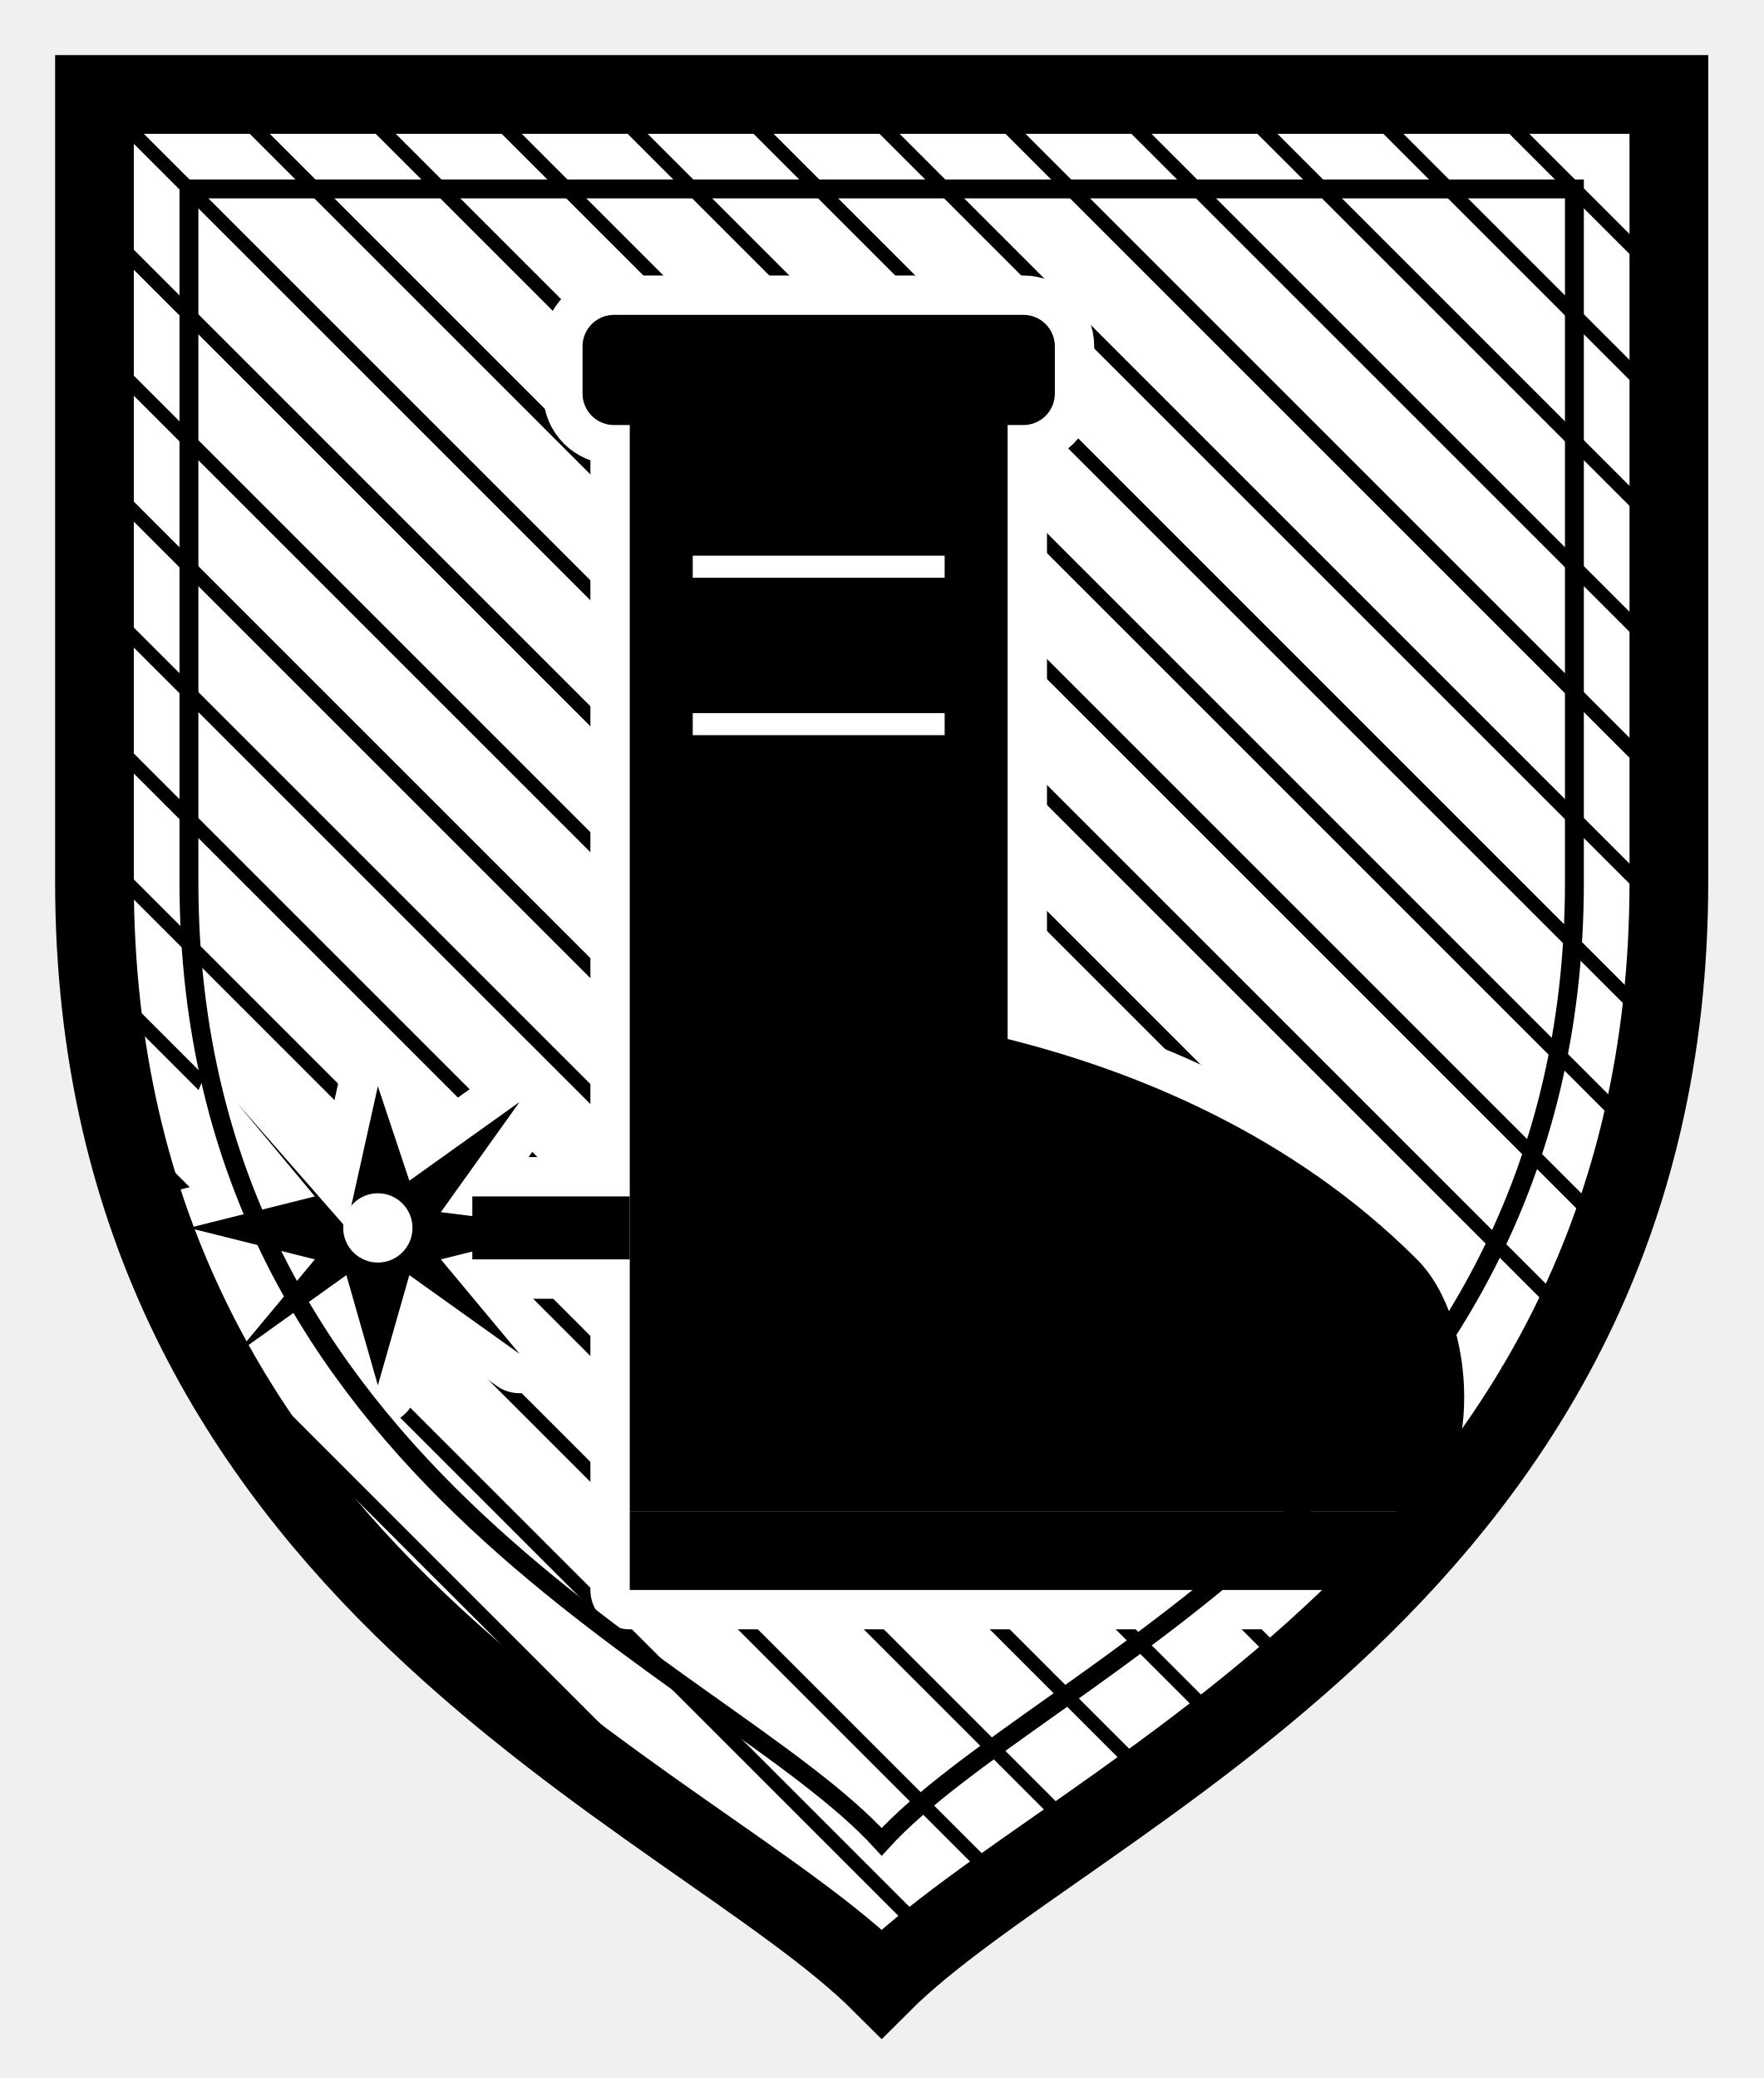
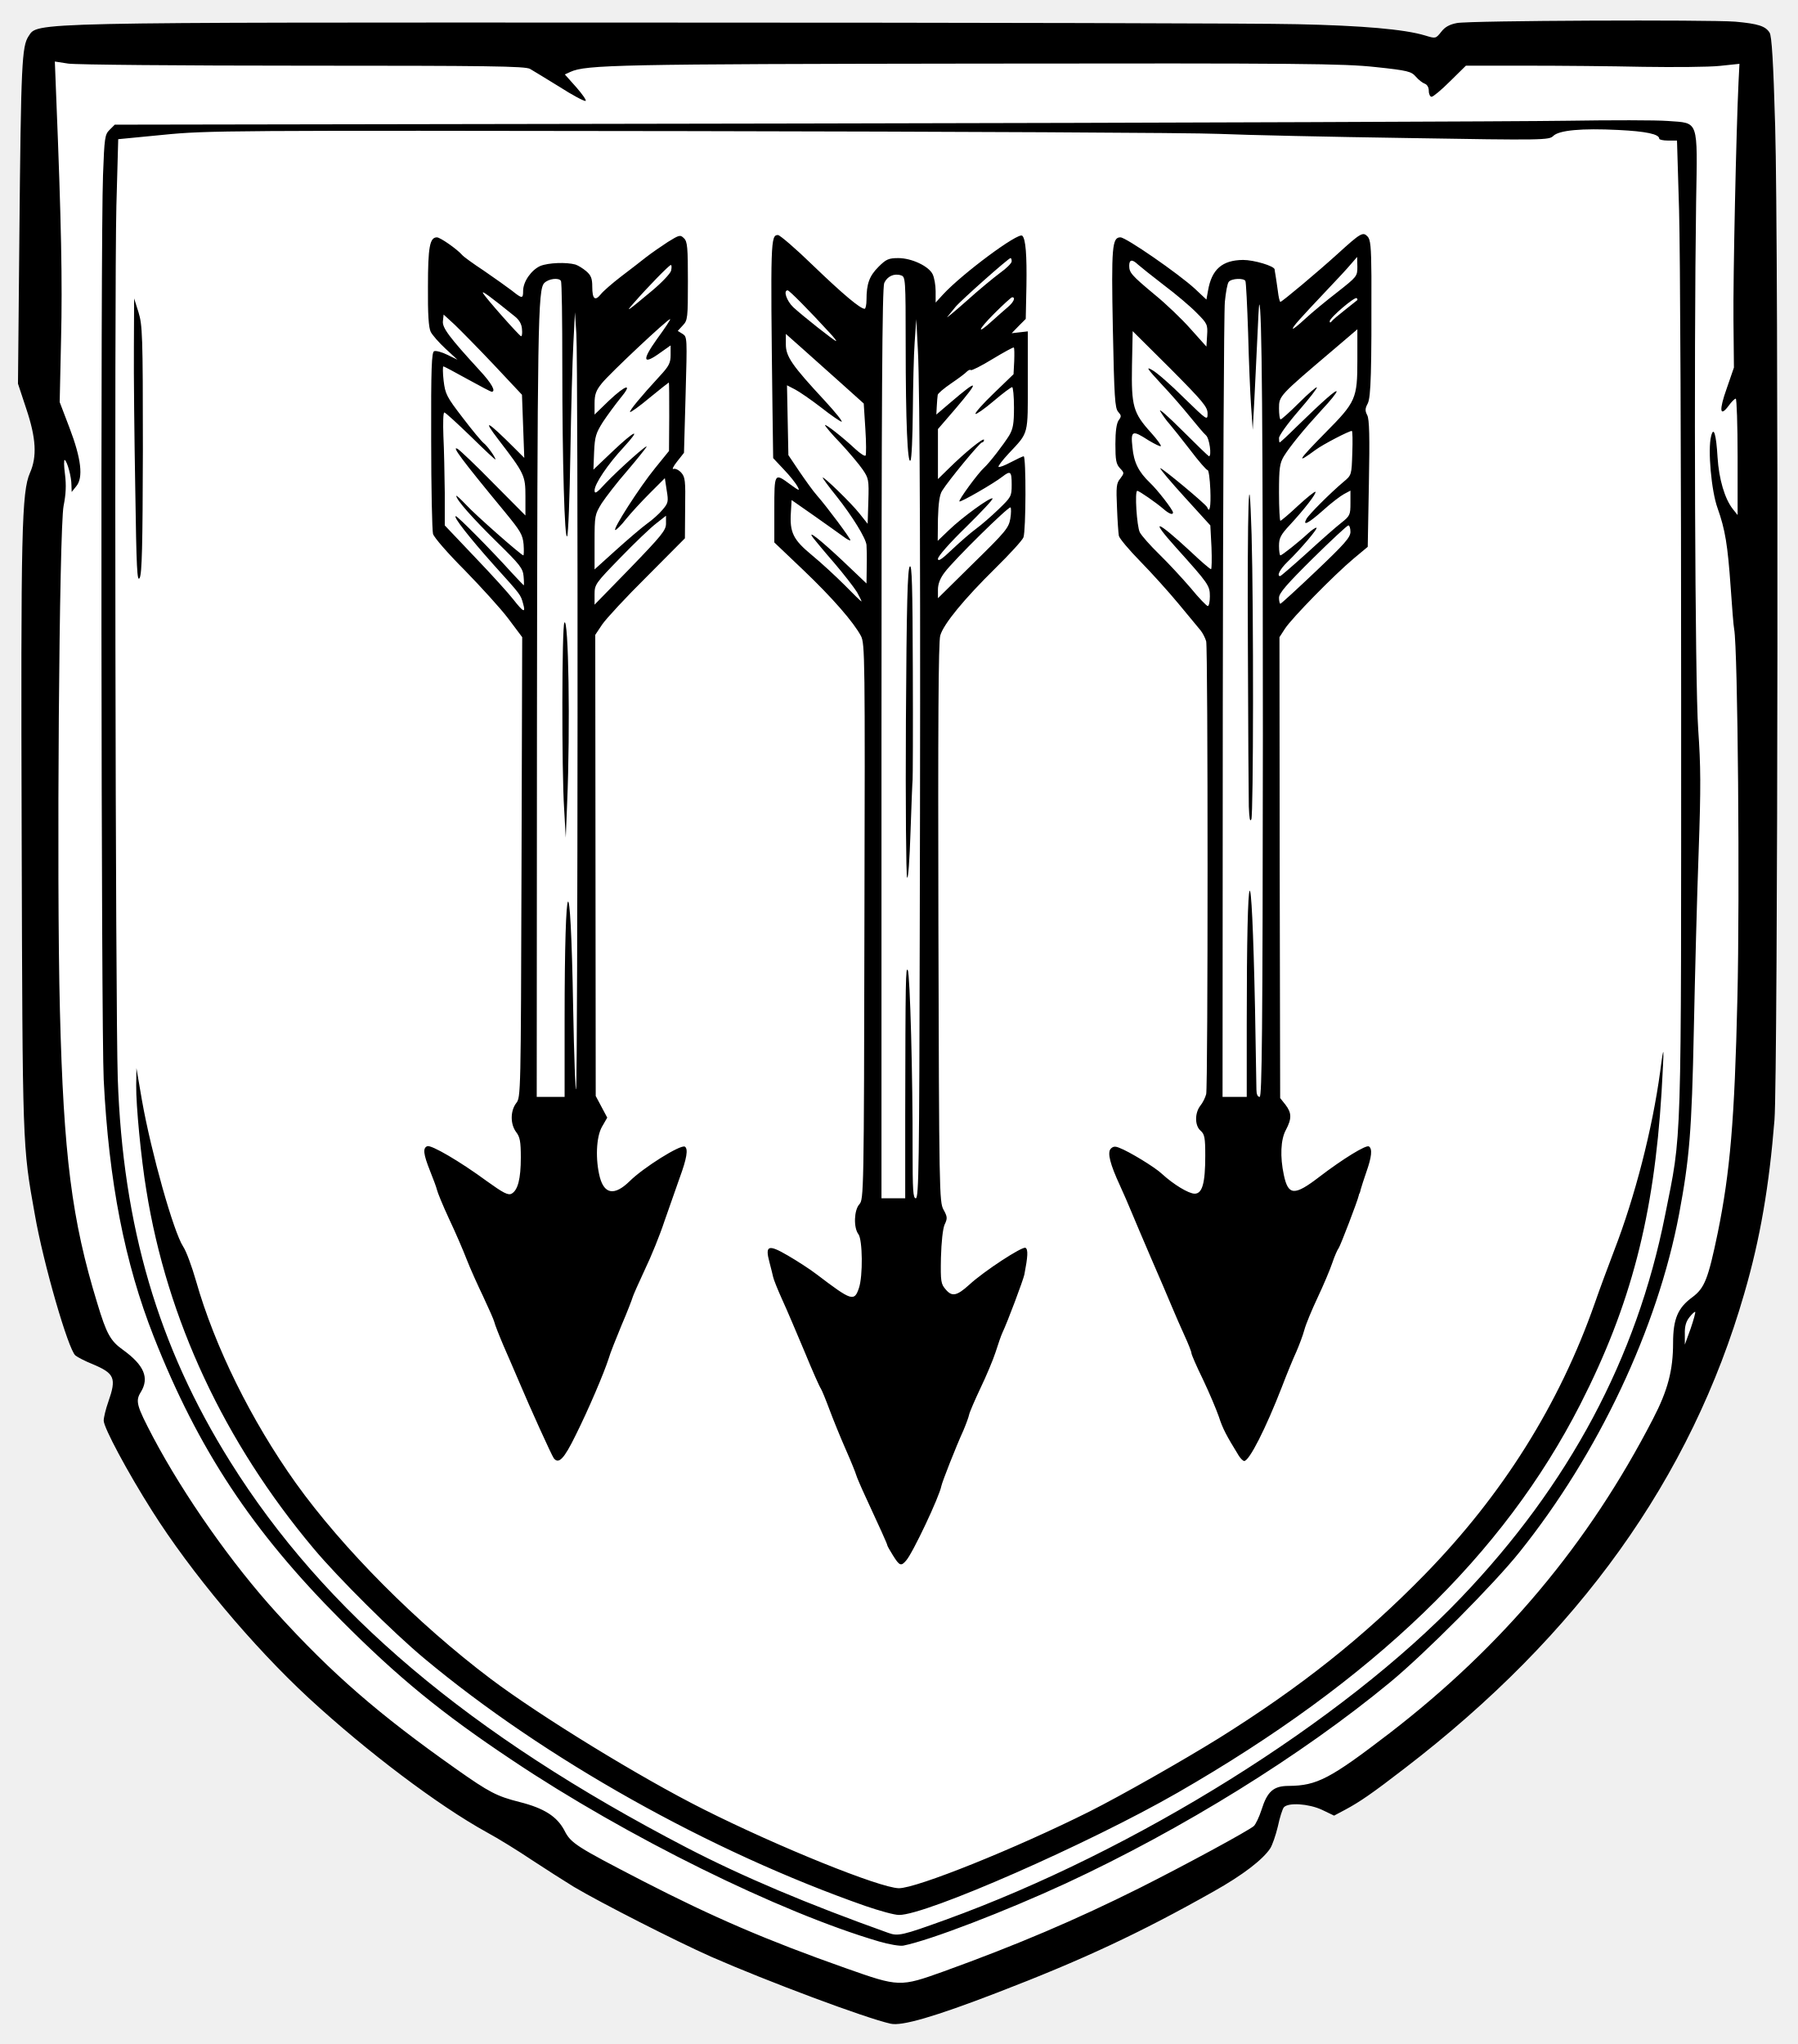
- <svg xmlns="http://www.w3.org/2000/svg" viewBox="0 0 112 132" width="112pt" height="132pt">
-   <defs>
-     <clipPath id="s">
-       <path d="M0,0 H100 V50 C100,94 62,108 50,120 C38,108 0,94 0,50 Z" />
-     </clipPath>
-   </defs>
-   <g transform="translate(6,6)">
-     <path d="M0,0 H100 V50 C100,94 62,108 50,120 C38,108 0,94 0,50 Z" fill="#FFFFFF" />
-     <g clip-path="url(#s)">
-       <path d="M-120,0 L0,120 M-112,0 L8,120 M-104,0 L16,120 M-96,0 L24,120 M-88,0 L32,120 M-80,0 L40,120 M-72,0 L48,120 M-64,0 L56,120 M-56,0 L64,120 M-48,0 L72,120 M-40,0 L80,120 M-32,0 L88,120 M-24,0 L96,120 M-16,0 L104,120 M-8,0 L112,120 M0,0 L120,120 M8,0 L128,120 M16,0 L136,120 M24,0 L144,120 M32,0 L152,120 M40,0 L160,120 M48,0 L168,120 M56,0 L176,120 M64,0 L184,120 M72,0 L192,120 M80,0 L200,120 M88,0 L208,120 M96,0 L216,120" stroke="#000" stroke-width="0.9" />
-       <g fill="#FFFFFF" stroke="#FFFFFF" stroke-width="5" stroke-linejoin="round">
-         <path d="M34,16 H58 V60 C66,62 76,66 84,74 C88,78 88,88 84,90 H34 Z" />
-         <rect x="31" y="14" width="30" height="7" rx="2" />
-         <path d="M34,90 H86 V95 H34 Z" />
-         <path d="M38,30 H54 M38,40 H54" stroke="#FFFFFF" stroke-width="1.4" />
-         <path d="M34,74 H24 V70 H34 Z" />
-         <path d="M16,72 L18,63 L20,69 L27,64 L22,71 L30,72 L22,74 L27,80 L20,75 L18,82 L16,75 L9,80 L14,74 L6,72 L14,70 L9,64 Z" />
-         <circle cx="18" cy="72" r="2.2" fill="#FFFFFF" />
-       </g>
-       <g fill="#000">
-         <path d="M34,16 H58 V60 C66,62 76,66 84,74 C88,78 88,88 84,90 H34 Z" />
-         <rect x="31" y="14" width="30" height="7" rx="2" />
-         <path d="M34,90 H86 V95 H34 Z" />
-         <path d="M38,30 H54 M38,40 H54" stroke="#FFFFFF" stroke-width="1.4" />
-         <path d="M34,74 H24 V70 H34 Z" />
-         <path d="M16,72 L18,63 L20,69 L27,64 L22,71 L30,72 L22,74 L27,80 L20,75 L18,82 L16,75 L9,80 L14,74 L6,72 L14,70 L9,64 Z" />
-         <circle cx="18" cy="72" r="2.2" fill="#FFFFFF" />
-       </g>
-     </g>
-     <path d="M0,0 H100 V50 C100,94 62,108 50,120 C38,108 0,94 0,50 Z" fill="none" stroke="#000" stroke-width="5" />
-     <path d="M6,6 H94 V50 C94,88 60,100 50,111 C40,100 6,88 6,50 Z" fill="none" stroke="#000" stroke-width="1.2" />
-   </g>
+ <svg xmlns="http://www.w3.org/2000/svg" viewBox="0 0 780 887">
+   <path fill="#FFFFFF" fill-rule="evenodd" d="M386.5,878.2C375.6,875.8 332.9,859.8 308.5,849.1C293.2,842.3 260.8,825.8 249.0,818.8C244.9,816.3 236.8,811.1 231.0,807.3C225.2,803.4 216.2,797.8 211.0,795.0C190.2,783.5 159.5,760.4 134.0,736.9C109.6,714.3 82.8,682.3 65.9,655.5C55.2,638.6 45.0,619.5 45.0,616.5C45.0,615.1 45.9,611.4 47.0,608.3C50.6,598.0 49.8,596.0 40.0,591.9C37.0,590.7 33.7,589.0 32.7,588.2C29.6,585.5 18.8,548.3 15.1,527.0C9.7,496.9 9.8,498.6 9.4,363.0C9.0,230.1 9.4,213.5 13.0,205.2C16.1,198.2 15.7,190.2 11.4,177.4L7.8,166.5L8.4,102.5C9.1,27.3 9.5,20.1 12.4,15.7C16.5,9.6 9.4,9.7 286.0,9.8C422.7,9.8 547.3,10.1 563.0,10.5C591.1,11.1 609.5,12.7 618.4,15.4C623.0,16.8 623.0,16.8 625.4,13.8C627.0,11.7 629.0,10.6 632.2,10.0C637.7,8.9 741.4,8.5 753.0,9.4C762.9,10.3 766.1,11.3 767.9,14.2C768.8,15.7 769.5,26.3 770.3,54.9C771.8,105.2 771.5,466.8 770.0,486.0C767.7,514.7 763.8,537.6 756.9,561.3C733.8,641.4 685.1,709.4 609.5,767.4C595.5,778.2 590.0,782.0 583.6,785.4L578.9,787.9L573.7,785.4C567.9,782.7 559.0,782.1 557.1,784.3C556.5,785.0 555.3,788.8 554.5,792.6C553.6,796.4 552.1,800.7 551.2,802.1C548.0,807.0 539.1,813.8 526.8,820.7C494.6,838.9 469.7,850.5 432.5,864.8C405.5,875.2 391.3,879.3 386.5,878.2Z" />
+   <path fill="#000" fill-rule="evenodd" d="M386.5,878.2C375.6,875.8 332.9,859.8 308.5,849.1C293.2,842.3 260.8,825.8 249.0,818.8C244.9,816.3 236.8,811.1 231.0,807.3C225.2,803.4 216.2,797.8 211.0,795.0C190.2,783.5 159.5,760.4 134.0,736.9C109.6,714.3 82.8,682.3 65.9,655.5C55.2,638.6 45.0,619.5 45.0,616.5C45.0,615.1 45.9,611.4 47.0,608.3C50.6,598.0 49.8,596.0 40.0,591.9C37.0,590.7 33.7,589.0 32.7,588.2C29.6,585.5 18.8,548.3 15.1,527.0C9.7,496.9 9.8,498.6 9.4,363.0C9.0,230.1 9.4,213.5 13.0,205.2C16.1,198.2 15.7,190.2 11.4,177.4L7.8,166.5L8.4,102.5C9.1,27.3 9.5,20.1 12.4,15.7C16.5,9.6 9.4,9.7 286.0,9.8C422.7,9.8 547.3,10.1 563.0,10.5C591.1,11.1 609.5,12.7 618.4,15.4C623.0,16.8 623.0,16.8 625.4,13.8C627.0,11.7 629.0,10.6 632.2,10.0C637.7,8.9 741.4,8.5 753.0,9.4C762.9,10.3 766.1,11.3 767.9,14.2C768.8,15.7 769.5,26.3 770.3,54.9C771.8,105.2 771.5,466.8 770.0,486.0C767.7,514.7 763.8,537.6 756.9,561.3C733.8,641.4 685.1,709.4 609.5,767.4C595.5,778.2 590.0,782.0 583.6,785.4L578.9,787.9L573.7,785.4C567.9,782.7 559.0,782.1 557.1,784.3C556.5,785.0 555.3,788.8 554.5,792.6C553.6,796.4 552.1,800.7 551.2,802.1C548.0,807.0 539.1,813.8 526.8,820.7C494.6,838.9 469.7,850.5 432.5,864.8C405.5,875.2 391.3,879.3 386.5,878.2ZM409.5,855.5C441.3,844.0 466.9,833.1 494.5,819.3C513.8,809.6 541.7,794.5 544.1,792.4C544.9,791.6 546.4,788.5 547.4,785.4C549.9,777.4 552.6,775.0 559.2,775.0C571.5,774.9 577.2,771.9 603.0,752.1C652.2,714.2 689.4,669.8 717.3,615.7C723.7,603.4 726.0,594.6 726.0,582.8C726.0,572.3 728.1,567.5 734.4,562.9C739.7,558.9 741.2,555.1 745.4,534.9C750.7,508.8 752.7,486.2 753.9,433.5C755.0,389.0 754.1,281.4 752.5,273.0C752.2,271.6 751.6,263.5 751.0,255.0C749.7,236.4 748.6,229.8 745.3,220.5C742.6,213.1 741.0,195.1 742.5,189.3C743.6,184.8 744.7,188.3 745.3,198.5C745.9,207.9 748.4,216.5 752.0,221.0L754.0,223.5L754.0,198.2C754.0,184.4 753.6,173.0 753.2,173.0C752.7,173.0 751.3,174.4 750.1,176.1C746.2,181.3 745.9,178.0 749.3,168.5L752.4,159.5L752.2,139.0C752.0,120.8 753.4,56.6 754.4,35.6L754.8,27.7L746.2,28.6C741.4,29.1 726.5,29.2 713.0,29.0C699.5,28.7 676.7,28.5 662.3,28.5L636.1,28.5L629.3,35.2C625.5,39.0 621.9,42.0 621.2,42.0C620.6,42.0 620.0,40.9 620.0,39.5C620.0,37.9 619.3,36.7 618.2,36.3C617.3,36.0 615.5,34.6 614.4,33.3C612.4,31.0 611.0,30.6 596.9,29.1C583.0,27.6 565.7,27.4 424.5,27.6C268.3,27.8 254.3,28.1 247.5,31.2L245.1,32.3L250.1,37.9C252.8,41.0 254.6,43.6 254.1,43.8C253.5,44.0 248.4,41.3 242.8,37.7C237.1,34.2 231.4,30.7 230.0,29.9C227.9,28.7 211.8,28.5 131.5,28.5C78.7,28.5 32.9,28.1 29.6,27.6L23.8,26.7L24.4,42.1C26.6,96.3 27.1,122.6 26.5,147.0L25.9,174.5L30.1,185.5C35.3,199.1 36.2,207.3 33.1,211.0L31.1,213.5L31.0,210.5C31.0,206.9 29.2,200.3 28.1,199.6C27.7,199.3 27.7,202.1 28.2,205.8C28.8,210.6 28.6,214.5 27.6,219.5C25.7,228.9 24.5,381.4 26.0,438.5C27.6,501.4 31.1,529.3 42.2,565.5C46.2,578.8 47.9,581.9 53.4,585.8C62.5,592.4 64.9,597.9 61.1,604.1C58.7,608.0 59.2,609.9 66.4,623.6C79.9,649.1 100.7,678.7 120.1,700.0C144.1,726.4 164.4,744.0 198.0,767.7C212.3,777.8 215.6,779.5 225.5,782.0C236.2,784.7 241.7,788.3 244.9,794.3C247.7,799.9 250.0,801.3 279.0,816.3C309.3,831.9 332.7,842.0 367.0,854.1C390.2,862.3 390.5,862.3 409.5,855.5ZM381.4,842.5C338.4,829.9 271.8,797.0 222.5,764.0C191.7,743.5 172.7,727.9 148.0,703.1C109.4,664.4 86.0,629.0 66.7,580.0C54.1,548.0 47.2,512.7 45.0,468.5C43.9,446.2 43.6,104.2 44.7,76.0C45.3,59.8 45.5,58.4 47.5,56.4L49.8,54.1L347.6,53.6C511.5,53.3 661.0,52.7 680.0,52.4C699.0,52.1 718.7,52.1 723.8,52.5C737.3,53.5 736.6,51.5 736.0,87.5C735.0,155.7 735.5,297.3 736.9,316.5C738.0,332.3 738.1,341.3 737.1,369.5C736.4,388.2 735.5,423.1 735.0,447.0C734.1,491.1 733.1,502.8 728.6,526.9C719.2,576.5 693.6,630.8 659.4,673.5C648.4,687.3 618.2,717.7 603.0,730.2C564.7,761.8 513.1,793.8 462.5,817.3C436.3,829.4 403.6,842.0 392.0,844.3C390.6,844.6 385.8,843.8 381.4,842.5ZM410.3,833.1C492.8,803.2 582.6,747.1 633.9,693.4C680.9,644.3 710.2,589.3 722.5,527.5C729.9,490.4 729.5,503.2 729.5,302.0C729.5,202.7 729.1,107.9 728.6,91.2L727.7,61.0L723.8,61.0C721.7,61.0 720.0,60.6 720.0,60.2C720.0,58.2 714.3,57.0 702.2,56.4C686.4,55.6 676.5,56.5 674.0,59.0C672.2,60.8 669.9,60.9 610.8,59.9C577.1,59.4 540.3,58.6 529.0,58.1C517.7,57.6 414.4,57.1 299.5,56.9C99.3,56.6 89.7,56.6 70.9,58.5L51.3,60.4L50.5,89.4C49.6,127.1 50.1,437.3 51.1,468.0C53.3,532.1 68.6,584.3 99.9,634.3C140.8,699.7 203.6,752.7 298.0,801.8C322.5,814.5 350.5,826.3 385.5,838.8C389.7,840.3 391.5,839.9 410.3,833.1ZM375.5,827.1C308.1,803.5 236.2,763.2 184.0,719.6C170.9,708.7 146.8,684.8 136.1,672.0C97.4,625.9 72.5,572.7 63.5,516.5C61.2,502.6 59.0,479.7 59.1,471.0L59.2,463.5L61.6,477.5C65.6,500.1 75.3,534.6 79.5,541.0C80.8,542.9 83.3,549.7 85.1,556.0C93.2,584.4 109.0,616.4 128.3,643.5C148.7,672.0 180.9,704.4 213.0,728.6C234.4,744.7 277.7,771.3 305.2,785.1C338.0,801.6 381.7,819.2 390.0,819.4C397.6,819.5 440.9,802.1 473.0,786.0C486.5,779.2 513.1,764.1 528.9,754.3C564.4,732.1 591.6,710.5 618.1,683.4C652.0,648.7 676.6,609.5 692.0,565.6C694.1,559.5 698.0,549.1 700.5,542.5C709.5,519.2 717.0,490.0 720.4,465.0C722.1,451.9 722.2,453.3 721.0,474.0C717.7,527.7 707.7,566.4 685.7,609.5C652.4,674.7 596.1,729.0 510.9,778.0C472.4,800.1 401.9,831.1 390.1,831.0C388.1,831.0 381.6,829.2 375.5,827.1ZM387.5,675.0C386.1,672.8 385.0,670.8 385.0,670.5C385.0,670.0 381.5,662.3 375.8,650.0C373.6,645.3 371.7,640.8 371.5,640.0C371.3,639.2 369.3,634.2 367.0,629.0C364.7,623.8 361.5,615.9 359.9,611.6C358.3,607.3 356.6,603.2 356.2,602.6C355.7,602.0 352.5,594.8 349.1,586.5C345.6,578.2 341.3,568.0 339.3,563.7C337.4,559.5 335.7,555.2 335.5,554.2C335.3,553.3 334.6,550.4 333.9,547.8C331.9,540.4 333.4,539.9 341.8,544.8C345.6,547.0 351.4,550.7 354.5,553.1C369.6,564.6 370.7,564.9 372.7,559.0C374.5,553.8 374.3,538.0 372.5,535.6C370.3,532.7 370.6,525.1 372.9,522.6C374.8,520.5 374.9,517.7 375.1,400.0C375.4,285.2 375.3,279.3 373.6,276.0C370.4,270.0 361.3,259.5 348.4,247.2L336.0,235.4L336.0,221.2C336.0,205.1 336.0,205.1 342.9,210.2C346.9,213.1 347.2,213.2 346.0,211.0C345.3,209.7 342.7,206.4 340.1,203.7L335.5,198.8L335.2,177.1C334.3,104.1 334.4,102.0 337.6,102.0C338.4,102.0 345.3,107.9 352.8,115.2C365.9,127.8 373.3,134.0 375.2,134.0C375.6,134.0 376.0,132.3 376.0,130.1C376.0,123.2 377.2,119.8 381.2,115.8C384.5,112.5 385.6,112.0 389.8,112.0C395.6,112.0 403.0,115.5 404.7,119.0C405.4,120.4 406.0,123.7 406.0,126.4L406.0,131.3L409.2,127.8C417.6,118.7 442.0,100.6 443.6,102.3C445.1,103.7 445.6,110.8 445.4,123.9L445.1,138.4L442.0,141.5L439.0,144.6L442.5,144.2L446.0,143.8L446.0,165.2C446.0,189.2 446.5,187.4 437.7,196.8C435.0,199.7 433.0,202.3 433.3,202.6C433.6,202.9 436.0,202.0 438.6,200.6C441.3,199.2 443.8,198.0 444.2,198.0C445.3,198.0 445.2,230.4 444.1,233.2C443.6,234.5 438.2,240.4 432.0,246.5C418.4,259.9 409.4,270.8 408.0,275.8C407.2,278.4 407.0,315.7 407.2,400.5C407.5,517.4 407.6,521.6 409.4,524.9C411.1,528.0 411.2,528.7 409.9,531.4C409.1,533.3 408.5,538.8 408.3,545.8C408.1,556.2 408.3,557.2 410.4,559.6C413.1,562.8 415.2,562.4 420.6,557.5C427.0,551.6 443.7,540.7 445.0,541.5C446.2,542.2 446.0,545.3 444.5,553.1C444.0,555.5 437.2,573.7 434.9,578.5C434.4,579.6 433.1,583.3 432.0,586.8C430.9,590.2 427.9,597.3 425.4,602.5C422.9,607.8 420.7,612.9 420.5,614.0C420.3,615.0 419.2,618.0 418.1,620.6C414.7,628.1 408.9,642.9 408.5,644.8C407.6,649.6 396.0,674.1 393.2,677.2C391.0,679.8 390.3,679.5 387.5,675.0ZM240.3,632.8C239.3,631.4 230.0,610.9 225.2,599.5C223.5,595.6 220.6,588.7 218.5,584.0C216.5,579.3 214.7,574.7 214.5,573.7C214.3,572.8 212.1,567.8 209.7,562.7C207.3,557.7 204.0,550.4 202.5,546.5C201.0,542.6 197.6,534.7 194.8,528.8C192.1,523.0 189.8,517.3 189.6,516.3C189.4,515.3 188.0,511.6 186.6,508.1C183.7,500.8 183.4,498.2 185.4,497.4C187.1,496.7 199.6,504.0 211.3,512.6C218.4,517.7 220.5,518.8 222.0,518.0C224.7,516.5 226.0,511.6 226.0,502.3C226.0,495.3 225.6,493.4 224.0,491.3C221.4,487.9 221.4,482.1 224.0,478.7C226.0,476.2 226.0,474.7 226.3,376.3L226.6,276.5L220.6,268.5C217.3,264.1 208.7,254.7 201.7,247.5C194.3,240.1 188.4,233.3 187.9,231.7C187.5,230.1 187.1,211.7 187.1,190.9C187.0,159.5 187.3,152.8 188.4,152.4C189.2,152.1 191.8,152.8 194.2,154.0L198.5,156.1L193.3,151.3C190.5,148.7 187.6,145.4 186.9,144.0C186.0,142.2 185.6,136.4 185.7,124.4C185.7,107.1 186.5,103.0 189.6,103.0C191.0,103.0 198.2,108.0 200.5,110.6C201.0,111.3 205.3,114.4 210.0,117.5C214.7,120.7 220.1,124.6 222.1,126.1C226.6,129.7 227.0,129.7 227.0,126.2C227.0,122.2 230.6,117.1 234.5,115.4C238.0,114.0 245.7,113.7 249.7,114.8C250.9,115.2 253.0,116.5 254.4,117.7C256.5,119.5 257.0,120.9 257.0,124.4C257.0,129.8 258.2,130.8 260.7,127.7C261.7,126.4 265.6,123.0 269.5,120.0C273.4,117.1 278.3,113.2 280.5,111.5C282.7,109.8 286.9,106.9 289.8,105.0C294.8,101.9 295.2,101.8 296.8,103.4C298.3,104.8 298.5,107.5 298.5,122.0C298.5,138.0 298.4,139.0 296.3,141.2L294.1,143.6L296.2,144.9C298.2,146.2 298.2,146.5 297.5,171.3L296.8,196.5L293.8,200.3C292.2,202.3 291.5,203.8 292.2,203.5C293.0,203.2 294.5,203.9 295.6,205.1C297.3,207.0 297.5,208.6 297.3,220.4L297.2,233.6L280.8,250.1C271.7,259.1 263.0,268.5 261.3,271.0L258.3,275.5L258.4,375.5L258.5,475.6L261.0,480.3L263.5,485.0L261.2,489.0C258.7,493.4 258.3,503.2 260.3,510.9C262.3,518.3 266.7,518.9 273.1,512.7C279.1,506.7 295.4,496.5 297.2,497.6C298.7,498.6 298.0,502.8 294.9,511.2C293.3,515.8 290.3,524.2 288.3,530.0C286.4,535.8 282.6,545.2 279.8,551.0C277.1,556.8 274.7,562.2 274.5,563.0C274.3,563.8 272.2,569.3 269.7,575.1C267.3,580.9 264.7,587.4 264.1,589.6C262.1,595.8 255.4,611.6 249.7,623.0C244.7,633.2 242.4,635.5 240.3,632.8ZM537.6,631.8C532.0,622.7 530.6,620.0 528.9,614.8C527.8,611.6 524.7,604.3 522.0,598.6C519.2,592.9 517.0,587.8 517.0,587.2C517.0,586.6 515.7,583.3 514.1,579.8C512.5,576.3 510.0,570.6 508.5,567.0C507.0,563.4 503.0,554.0 499.5,546.0C496.1,538.0 492.2,529.0 491.0,526.0C489.8,523.0 487.5,517.8 486.0,514.5C481.7,505.2 480.5,500.4 481.9,498.6C482.9,497.5 483.8,497.3 485.7,498.1C489.8,499.6 501.3,506.6 504.2,509.4C509.2,514.0 515.8,518.0 518.4,518.0C521.7,518.0 523.0,513.5 523.0,501.5C523.0,493.7 522.7,492.2 521.0,490.7C518.4,488.5 518.4,483.1 520.8,479.9C521.9,478.6 523.0,476.3 523.4,474.8C524.2,471.3 524.2,281.8 523.4,278.3C523.0,276.9 521.9,274.7 521.0,273.6C520.0,272.4 515.7,267.2 511.4,262.0C507.1,256.8 499.6,248.5 494.7,243.5C489.9,238.6 485.7,233.6 485.5,232.5C485.3,231.4 484.9,225.9 484.7,220.3C484.3,211.4 484.4,209.7 486.1,207.7C487.9,205.3 487.9,205.2 486.0,203.2C484.3,201.4 484.0,199.6 484.0,192.7C484.0,187.1 484.5,183.8 485.4,182.4C486.7,180.7 486.6,180.3 485.2,178.7C483.8,177.1 483.5,172.5 482.9,142.7C482.2,106.9 482.6,103.0 486.2,103.0C488.6,103.0 511.3,118.7 518.5,125.3L523.5,130.0L524.2,126.1C525.8,116.8 530.4,112.9 539.4,112.8C544.1,112.8 552.9,115.4 553.1,116.9C553.1,117.2 553.3,118.4 553.5,119.5C553.7,120.6 554.1,123.6 554.5,126.3C554.8,128.9 555.3,131.0 555.6,131.0C556.3,131.0 571.8,118.0 580.4,110.2C590.4,101.1 591.4,100.5 593.4,102.6C594.7,103.9 595.0,107.0 595.1,119.8C595.2,161.2 594.9,172.3 593.5,175.1C592.3,177.3 592.3,178.3 593.3,180.2C594.2,182.0 594.4,189.4 594.0,209.9L593.5,237.3L587.5,242.3C578.9,249.5 560.5,268.3 557.6,272.8L555.2,276.5L555.3,376.5L555.5,476.5L557.8,479.4C560.5,482.9 560.6,485.4 558.0,490.3C555.7,494.5 555.4,502.0 557.1,509.9C559.0,518.9 561.7,519.0 572.5,510.7C582.7,502.9 592.8,496.7 594.0,497.5C595.6,498.5 595.2,502.1 592.9,508.6C591.8,511.8 590.7,515.2 590.5,516.0C590.3,516.8 590.1,517.6 590.0,517.8C589.8,517.9 589.7,518.3 589.6,518.8C589.2,520.9 581.6,540.7 580.9,541.6C580.4,542.2 579.1,545.1 578.1,548.1C577.1,551.1 574.2,557.9 571.7,563.2C569.2,568.5 566.6,574.8 566.0,577.1C565.4,579.4 563.8,583.6 562.6,586.4C561.3,589.2 558.4,596.2 556.2,602.0C549.2,620.0 542.1,634.0 539.9,634.0C539.4,634.0 538.4,633.0 537.6,631.8ZM735.6,569.3C735.4,569.1 734.3,570.1 733.1,571.6C731.6,573.5 731.0,575.6 731.1,578.9L731.1,583.5L733.6,576.6C734.9,572.8 735.8,569.5 735.6,569.3ZM392.8,484.2C392.9,424.7 393.0,419.4 393.9,421.0C394.9,422.7 396.1,468.1 396.0,498.8C396.0,516.6 396.2,520.0 397.4,520.0C398.7,520.0 398.9,504.2 399.1,406.2C399.5,255.8 399.2,168.5 398.3,152.0L397.6,138.5L396.9,148.5C396.5,154.0 396.2,167.5 396.1,178.5C396.0,189.5 395.6,199.1 395.1,199.8C393.8,201.9 393.0,182.5 393.0,149.9C393.0,121.0 392.9,120.1 391.0,119.5C388.0,118.5 385.0,119.9 383.7,122.8C382.8,124.9 382.5,172.2 382.5,322.7L382.5,520.0L387.6,520.0L392.8,520.0L392.8,484.2ZM245.0,442.8C245.0,377.1 247.6,373.1 248.7,437.0C249.1,458.7 249.7,474.7 250.0,472.5C250.7,466.9 250.9,156.6 250.1,145.0L249.5,135.5L248.8,149.0C248.4,156.4 247.8,178.0 247.5,196.9C247.2,215.8 246.6,231.9 246.1,232.7C245.0,234.8 244.0,200.6 244.0,158.7C244.0,139.0 243.8,122.4 243.4,121.9C242.5,120.4 238.1,120.9 236.2,122.8C233.4,125.6 233.2,139.4 233.0,317.2L232.9,476.0L239.0,476.0L245.0,476.0L245.0,442.8ZM541.0,444.3C541.0,370.3 543.1,366.5 544.6,438.0C544.9,455.3 545.2,471.0 545.2,472.8C545.2,474.8 545.7,476.0 546.6,476.0C547.6,476.0 547.9,448.5 548.0,319.2C548.0,185.3 547.6,131.0 546.4,132.2C546.3,132.4 545.9,138.8 545.6,146.5C545.2,154.2 544.7,166.3 544.3,173.5L543.6,186.5L542.9,176.5C542.5,171.0 541.9,156.7 541.6,144.6C541.2,132.6 540.7,122.3 540.4,121.9C539.6,120.6 534.4,120.8 533.2,122.3C532.6,122.9 531.9,126.9 531.5,131.0C531.1,135.1 530.7,214.4 530.6,307.2L530.5,476.0L535.7,476.0L541.0,476.0L541.0,444.3ZM393.6,380.8C393.2,379.8 392.9,349.3 393.1,313.1C393.4,262.0 393.8,246.8 394.8,245.8C395.7,244.8 396.0,253.9 396.1,291.0C396.2,316.6 396.1,337.9 396.0,338.5C395.9,339.1 395.5,349.2 395.1,361.0C394.7,373.3 394.1,381.8 393.6,380.8ZM244.8,351.1C243.7,334.4 243.8,271.8 244.9,270.2C246.7,267.3 247.5,315.7 246.1,348.5L245.5,363.5L244.8,351.1ZM541.9,350.0C541.8,345.9 541.6,314.8 541.5,281.0C541.2,219.7 542.0,194.9 543.1,232.0C544.0,264.1 543.9,353.3 543.0,355.5C542.4,356.9 542.1,355.2 541.9,350.0ZM227.0,262.0C225.9,258.0 226.2,258.4 214.3,245.2C203.5,233.1 196.4,224.0 197.8,224.0C198.6,224.0 213.0,238.5 222.3,248.8C224.9,251.6 227.2,254.0 227.3,254.0C227.4,254.0 227.4,252.2 227.2,250.1C226.9,246.6 225.6,245.0 215.7,235.3C205.2,225.0 198.0,216.9 198.0,215.2C198.0,214.8 199.9,216.6 202.3,219.1C206.1,223.3 226.2,241.0 227.1,241.0C227.3,241.0 227.4,238.9 227.2,236.2C226.8,232.0 225.9,230.5 219.1,222.2C200.1,199.2 195.7,193.2 198.6,194.8C199.6,195.4 206.7,202.1 214.2,209.8L228.0,223.7L228.0,215.4C228.0,206.4 227.6,205.5 216.3,190.8C209.1,181.4 211.3,182.5 223.4,194.6L227.5,198.7L227.0,185.0L226.5,171.3L214.3,158.3C207.6,151.2 199.9,143.4 197.3,140.9L192.5,136.5L192.2,139.3C191.8,142.2 195.0,146.4 208.2,160.8C213.3,166.3 215.4,170.0 213.3,170.0C213.0,170.0 208.2,167.5 202.8,164.5C197.4,161.5 192.7,159.0 192.4,159.0C192.1,159.0 192.1,161.8 192.5,165.2C193.2,171.0 193.8,172.2 200.8,181.3C204.9,186.7 209.0,191.6 209.9,192.3C211.4,193.4 215.0,198.4 215.0,199.4C215.0,199.7 210.2,195.2 204.3,189.4C198.4,183.7 193.3,179.0 192.8,179.0C192.3,179.0 192.2,183.6 192.4,189.2C192.7,194.9 192.9,205.9 193.0,213.8L193.0,228.0L206.1,241.8C213.3,249.3 220.8,257.6 222.8,260.2C227.1,265.7 228.2,266.2 227.0,262.0ZM525.0,258.8C525.0,254.1 524.5,253.4 510.3,237.6C498.6,224.6 501.7,225.5 516.7,239.4C521.1,243.6 525.1,247.0 525.5,247.0C525.8,247.0 525.9,242.7 525.7,237.5L525.2,228.0L514.1,215.8C508.0,209.1 503.2,203.4 503.5,203.2C503.9,202.7 523.3,218.8 523.8,220.1C524.9,223.0 525.5,219.9 525.2,212.5C525.0,207.8 524.5,204.0 524.0,204.0C523.5,204.0 520.1,200.1 516.4,195.2C512.7,190.4 508.7,185.4 507.5,184.0C506.2,182.6 504.5,180.2 503.5,178.5C502.5,176.8 506.8,180.6 513.0,186.8C519.1,192.9 524.4,198.0 524.6,198.0C525.9,198.0 524.8,190.1 523.3,188.9C522.4,188.1 519.4,184.6 516.5,181.0C513.6,177.4 508.0,170.9 503.9,166.6C497.7,159.9 497.1,158.9 500.0,160.6C501.9,161.6 508.1,167.0 513.7,172.6C523.9,182.5 524.0,182.6 524.0,179.4C524.0,176.6 522.0,174.2 507.8,159.9L491.5,143.7L491.2,158.7C490.9,176.3 491.7,179.2 499.5,187.8C502.1,190.7 504.0,193.3 503.7,193.6C503.5,193.9 501.1,192.7 498.4,191.1C491.3,186.5 490.6,186.8 491.4,194.1C492.0,200.7 494.1,204.8 499.0,209.5C502.3,212.6 509.0,221.3 509.0,222.4C509.0,223.6 507.3,223.0 504.9,220.9C501.8,218.2 494.3,213.0 493.5,213.0C492.3,213.0 493.3,228.5 494.6,231.0C495.3,232.4 499.1,236.7 503.0,240.5C506.9,244.3 513.1,251.0 516.7,255.2C520.2,259.5 523.6,263.0 524.1,263.0C524.6,263.0 525.0,261.1 525.0,258.8ZM289.0,227.2L289.0,223.8L284.8,227.1C282.4,228.9 275.4,235.6 269.3,241.9C258.4,253.1 258.0,253.6 258.0,257.9L258.0,262.4L273.5,246.5C287.2,232.3 289.0,230.1 289.0,227.2ZM571.1,247.8C583.4,236.1 586.0,233.2 586.0,230.8C586.0,229.3 585.6,228.0 585.1,228.0C584.6,228.0 577.6,234.5 569.6,242.4C558.3,253.6 555.0,257.4 555.0,259.4C555.0,260.8 555.3,262.0 555.6,262.0C555.9,262.0 562.9,255.6 571.1,247.8ZM371.9,257.0C370.6,254.9 366.1,249.1 362.0,244.3C357.8,239.5 353.8,234.6 353.0,233.6C349.7,229.3 355.7,234.0 365.8,243.5L376.0,253.2L376.1,245.8C376.2,241.8 376.1,237.6 376.0,236.5C375.7,233.5 369.9,224.1 363.1,215.5C359.7,211.3 357.0,207.6 357.0,207.3C357.0,206.3 369.4,218.3 373.0,222.9L376.5,227.3L376.8,217.5C377.1,208.2 376.9,207.5 374.3,203.7C372.8,201.5 368.5,196.4 364.8,192.4C361.0,188.5 358.0,184.9 358.0,184.5C358.0,183.7 366.0,190.0 371.2,194.9C373.3,196.8 375.2,198.1 375.6,197.7C375.9,197.4 375.9,192.1 375.5,186.1L374.8,175.1L365.0,166.3C359.6,161.5 352.0,154.7 348.1,151.2L341.0,144.9L341.0,149.4C341.0,154.7 343.6,158.5 357.9,173.9C362.5,178.9 365.8,183.0 365.2,183.0C364.7,183.0 360.7,180.3 356.4,176.9C352.0,173.5 346.9,170.0 345.0,169.0L341.5,167.2L341.8,182.4L342.1,197.5L346.8,204.5C349.4,208.3 352.8,213.1 354.5,215.0C358.9,220.0 369.0,233.6 369.0,234.4C369.0,234.8 367.6,234.1 365.9,232.8C364.2,231.5 358.4,227.5 353.1,223.7L343.5,217.0L343.2,222.2C342.6,231.1 344.2,234.2 352.3,240.9C356.2,244.1 362.6,250.0 366.5,253.9C370.3,257.8 373.6,261.0 373.8,261.0C374.0,261.0 373.1,259.2 371.9,257.0ZM438.4,225.1C438.8,222.7 438.8,220.5 438.5,220.2C437.8,219.5 413.8,243.1 409.9,248.4C407.9,251.0 407.0,253.5 407.0,255.9L407.0,259.6L422.3,244.5C436.4,230.7 437.7,229.1 438.4,225.1ZM58.7,212.4C58.3,190.0 58.0,162.2 58.1,150.6L58.2,129.5L60.1,135.5C61.8,141.1 62.0,145.2 62.0,195.0C61.9,237.0 61.6,249.0 60.6,250.8C59.5,252.8 59.2,246.7 58.7,212.4ZM567.1,240.0C573.1,234.5 579.8,228.6 582.0,226.9C585.8,223.9 586.0,223.4 586.0,218.3L586.0,212.9L583.2,214.4C581.7,215.2 577.6,218.3 574.2,221.4C567.8,227.1 565.1,228.5 566.9,225.2C567.9,223.3 577.2,214.0 583.0,209.1C586.5,206.2 586.5,206.1 586.8,196.6C587.0,191.3 586.9,187.0 586.6,187.0C585.3,187.0 574.0,192.9 570.9,195.2C562.1,201.7 563.1,200.0 575.1,187.8C588.4,174.4 589.0,173.0 589.0,156.2L589.0,142.9L578.8,151.6C555.0,171.8 555.0,171.8 555.0,177.2C555.0,179.8 555.3,182.0 555.7,182.0C556.1,182.0 559.7,178.8 563.7,174.8C567.7,170.8 571.2,167.8 571.4,168.1C571.7,168.4 568.1,173.0 563.5,178.3C558.8,183.7 555.0,189.0 555.0,190.1C555.0,191.1 555.1,192.0 555.3,192.0C555.5,192.0 558.8,189.0 562.6,185.2C574.1,174.0 580.0,168.8 580.0,169.9C580.0,170.5 577.2,174.0 573.7,177.7C565.8,186.3 559.9,193.5 557.1,198.0C555.3,201.1 555.0,203.0 555.0,213.8C555.0,220.5 555.3,226.0 555.6,226.0C555.9,226.0 559.4,223.1 563.2,219.5C567.1,215.9 570.5,213.2 570.8,213.4C571.4,214.0 566.1,220.9 559.8,227.7C555.7,232.1 555.0,233.5 555.0,236.9C555.0,239.2 555.3,241.0 555.6,241.0C556.3,241.0 563.6,235.2 567.8,231.3C569.2,230.0 570.7,229.0 571.2,229.0C572.3,229.0 564.2,238.5 558.6,243.9C555.4,247.0 553.9,250.0 555.5,250.0C555.8,250.0 561.0,245.5 567.1,240.0ZM280.7,227.3C283.0,225.7 286.1,222.9 287.5,221.2C290.0,218.3 290.1,217.6 289.3,212.8L288.5,207.5L282.0,214.0C278.4,217.6 273.8,222.6 271.7,225.2C269.6,227.9 267.5,230.0 267.0,230.0C265.6,230.0 277.6,211.3 284.3,203.1L290.3,195.7L290.4,180.9C290.4,172.7 290.4,166.0 290.2,166.0C290.1,166.0 286.3,169.0 281.9,172.6C277.5,176.3 273.7,179.0 273.4,178.8C273.0,178.3 278.0,172.2 286.2,163.3C290.3,158.9 291.0,157.5 291.0,154.0L291.0,149.9L286.6,153.0C278.9,158.6 278.4,156.5 285.1,147.1C288.4,142.6 291.0,138.7 290.8,138.5C290.3,137.9 264.3,162.3 261.1,166.4C258.6,169.5 258.0,171.2 258.0,175.1L258.0,179.9L264.2,173.9C271.7,166.8 274.8,166.1 269.2,172.8C267.1,175.4 263.7,180.0 261.7,183.0C258.6,187.9 258.1,189.4 257.8,196.1L257.5,203.8L265.8,195.9C275.6,186.6 278.6,185.4 270.7,194.0C263.8,201.4 258.0,210.0 258.0,212.8C258.0,214.5 258.9,214.0 262.7,209.8C268.5,203.7 281.7,191.9 280.5,194.0C280.0,194.8 276.2,199.6 272.0,204.5C267.7,209.4 262.9,215.7 261.1,218.4C258.1,223.3 258.0,223.7 258.0,235.2L258.0,247.1L267.3,238.7C272.4,234.1 278.5,228.9 280.7,227.3ZM423.5,229.5C425.7,227.9 430.1,224.1 433.2,221.1C438.8,215.7 439.0,215.4 439.0,210.3C439.0,204.5 438.5,204.1 434.9,206.9C431.2,209.8 416.8,218.1 416.3,217.6C415.8,217.1 424.4,205.3 427.0,203.0C429.4,200.8 435.4,193.0 437.9,189.0C439.6,186.1 440.0,183.9 440.0,176.8C440.0,171.9 439.6,168.0 439.2,168.0C438.7,168.0 435.1,170.7 431.1,174.1C427.1,177.5 423.6,179.9 423.3,179.6C422.9,179.3 426.5,175.2 431.2,170.7L439.8,162.4L440.1,156.7C440.2,153.6 440.2,150.9 439.9,150.8C439.7,150.6 435.5,152.9 430.7,155.8C425.8,158.8 421.6,160.9 421.3,160.6C421.0,160.3 420.2,160.6 419.5,161.3C418.9,162.0 415.8,164.3 412.7,166.4C409.5,168.6 406.9,170.8 406.9,171.4C406.8,172.0 406.6,174.2 406.5,176.2L406.3,179.9L412.4,174.7C424.8,164.1 425.3,164.8 414.5,177.5L407.0,186.2L407.0,197.1L407.0,207.9L411.8,203.2C418.7,196.4 427.0,189.6 427.0,190.9C427.0,191.5 426.6,192.0 426.1,192.0C425.2,192.0 411.5,208.6 408.8,213.0C407.7,214.7 407.2,218.4 407.0,225.1L406.9,234.7L411.7,230.1C417.6,224.4 429.9,215.5 430.7,216.3C431.0,216.7 425.8,222.2 419.1,228.8C412.2,235.5 407.0,241.4 407.0,242.5C407.0,243.8 408.6,242.8 413.2,238.4C416.7,235.1 421.3,231.1 423.5,229.5ZM519.3,135.8C516.7,133.1 510.2,127.6 505.0,123.7C499.8,119.7 494.8,115.7 493.8,114.8C491.3,112.4 490.0,112.6 490.0,115.3C490.0,118.3 490.9,119.4 501.1,127.9C505.9,131.8 512.9,138.5 516.6,142.7L523.5,150.4L523.8,145.5C524.1,140.9 523.9,140.4 519.3,135.8ZM359.9,144.3C351.3,134.9 342.5,126.0 341.8,126.0C339.8,126.0 341.3,130.5 344.2,133.3C348.3,137.1 362.1,148.0 362.8,148.0C363.1,148.0 361.8,146.3 359.9,144.3ZM226.5,142.8C226.4,140.7 225.3,138.8 223.4,137.3C212.9,128.8 208.8,125.8 209.6,127.2C210.8,129.4 225.4,145.8 226.1,145.9C226.5,146.0 226.7,144.6 226.5,142.8ZM430.6,139.2C432.8,137.2 435.9,134.5 437.3,133.3C439.9,131.1 440.8,129.0 439.2,129.0C438.8,129.0 435.3,132.2 431.5,136.0C424.2,143.3 423.5,145.7 430.6,139.2ZM580.3,126.8C588.8,120.1 589.0,119.9 589.0,115.8L588.9,111.5L586.3,114.5C584.9,116.2 580.1,121.4 575.6,126.1C563.9,138.5 561.0,141.7 561.0,142.6C561.0,143.0 563.4,141.1 566.3,138.4C569.2,135.7 575.5,130.5 580.3,126.8ZM583.5,134.6C586.2,132.4 588.7,130.5 588.9,130.3C589.1,130.1 589.1,129.7 588.7,129.4C587.9,128.6 577.0,137.9 577.0,139.4C577.0,140.1 577.3,140.1 577.8,139.5C578.2,138.9 580.8,136.7 583.5,134.6ZM434.0,118.4C436.8,116.4 439.0,114.2 439.0,113.4C439.0,112.6 438.8,112.0 438.5,112.0C437.6,112.0 416.8,130.5 414.6,133.2C413.6,134.4 412.0,136.4 411.1,137.5C410.2,138.5 413.9,135.5 419.3,130.7C424.6,125.9 431.3,120.4 434.0,118.4ZM282.9,126.2C287.1,122.7 290.8,118.8 291.2,117.5C291.5,116.1 291.5,115.0 291.1,115.0C290.4,115.0 281.2,124.4 275.0,131.5C271.1,135.9 272.0,135.3 282.9,126.2Z" />
</svg>
